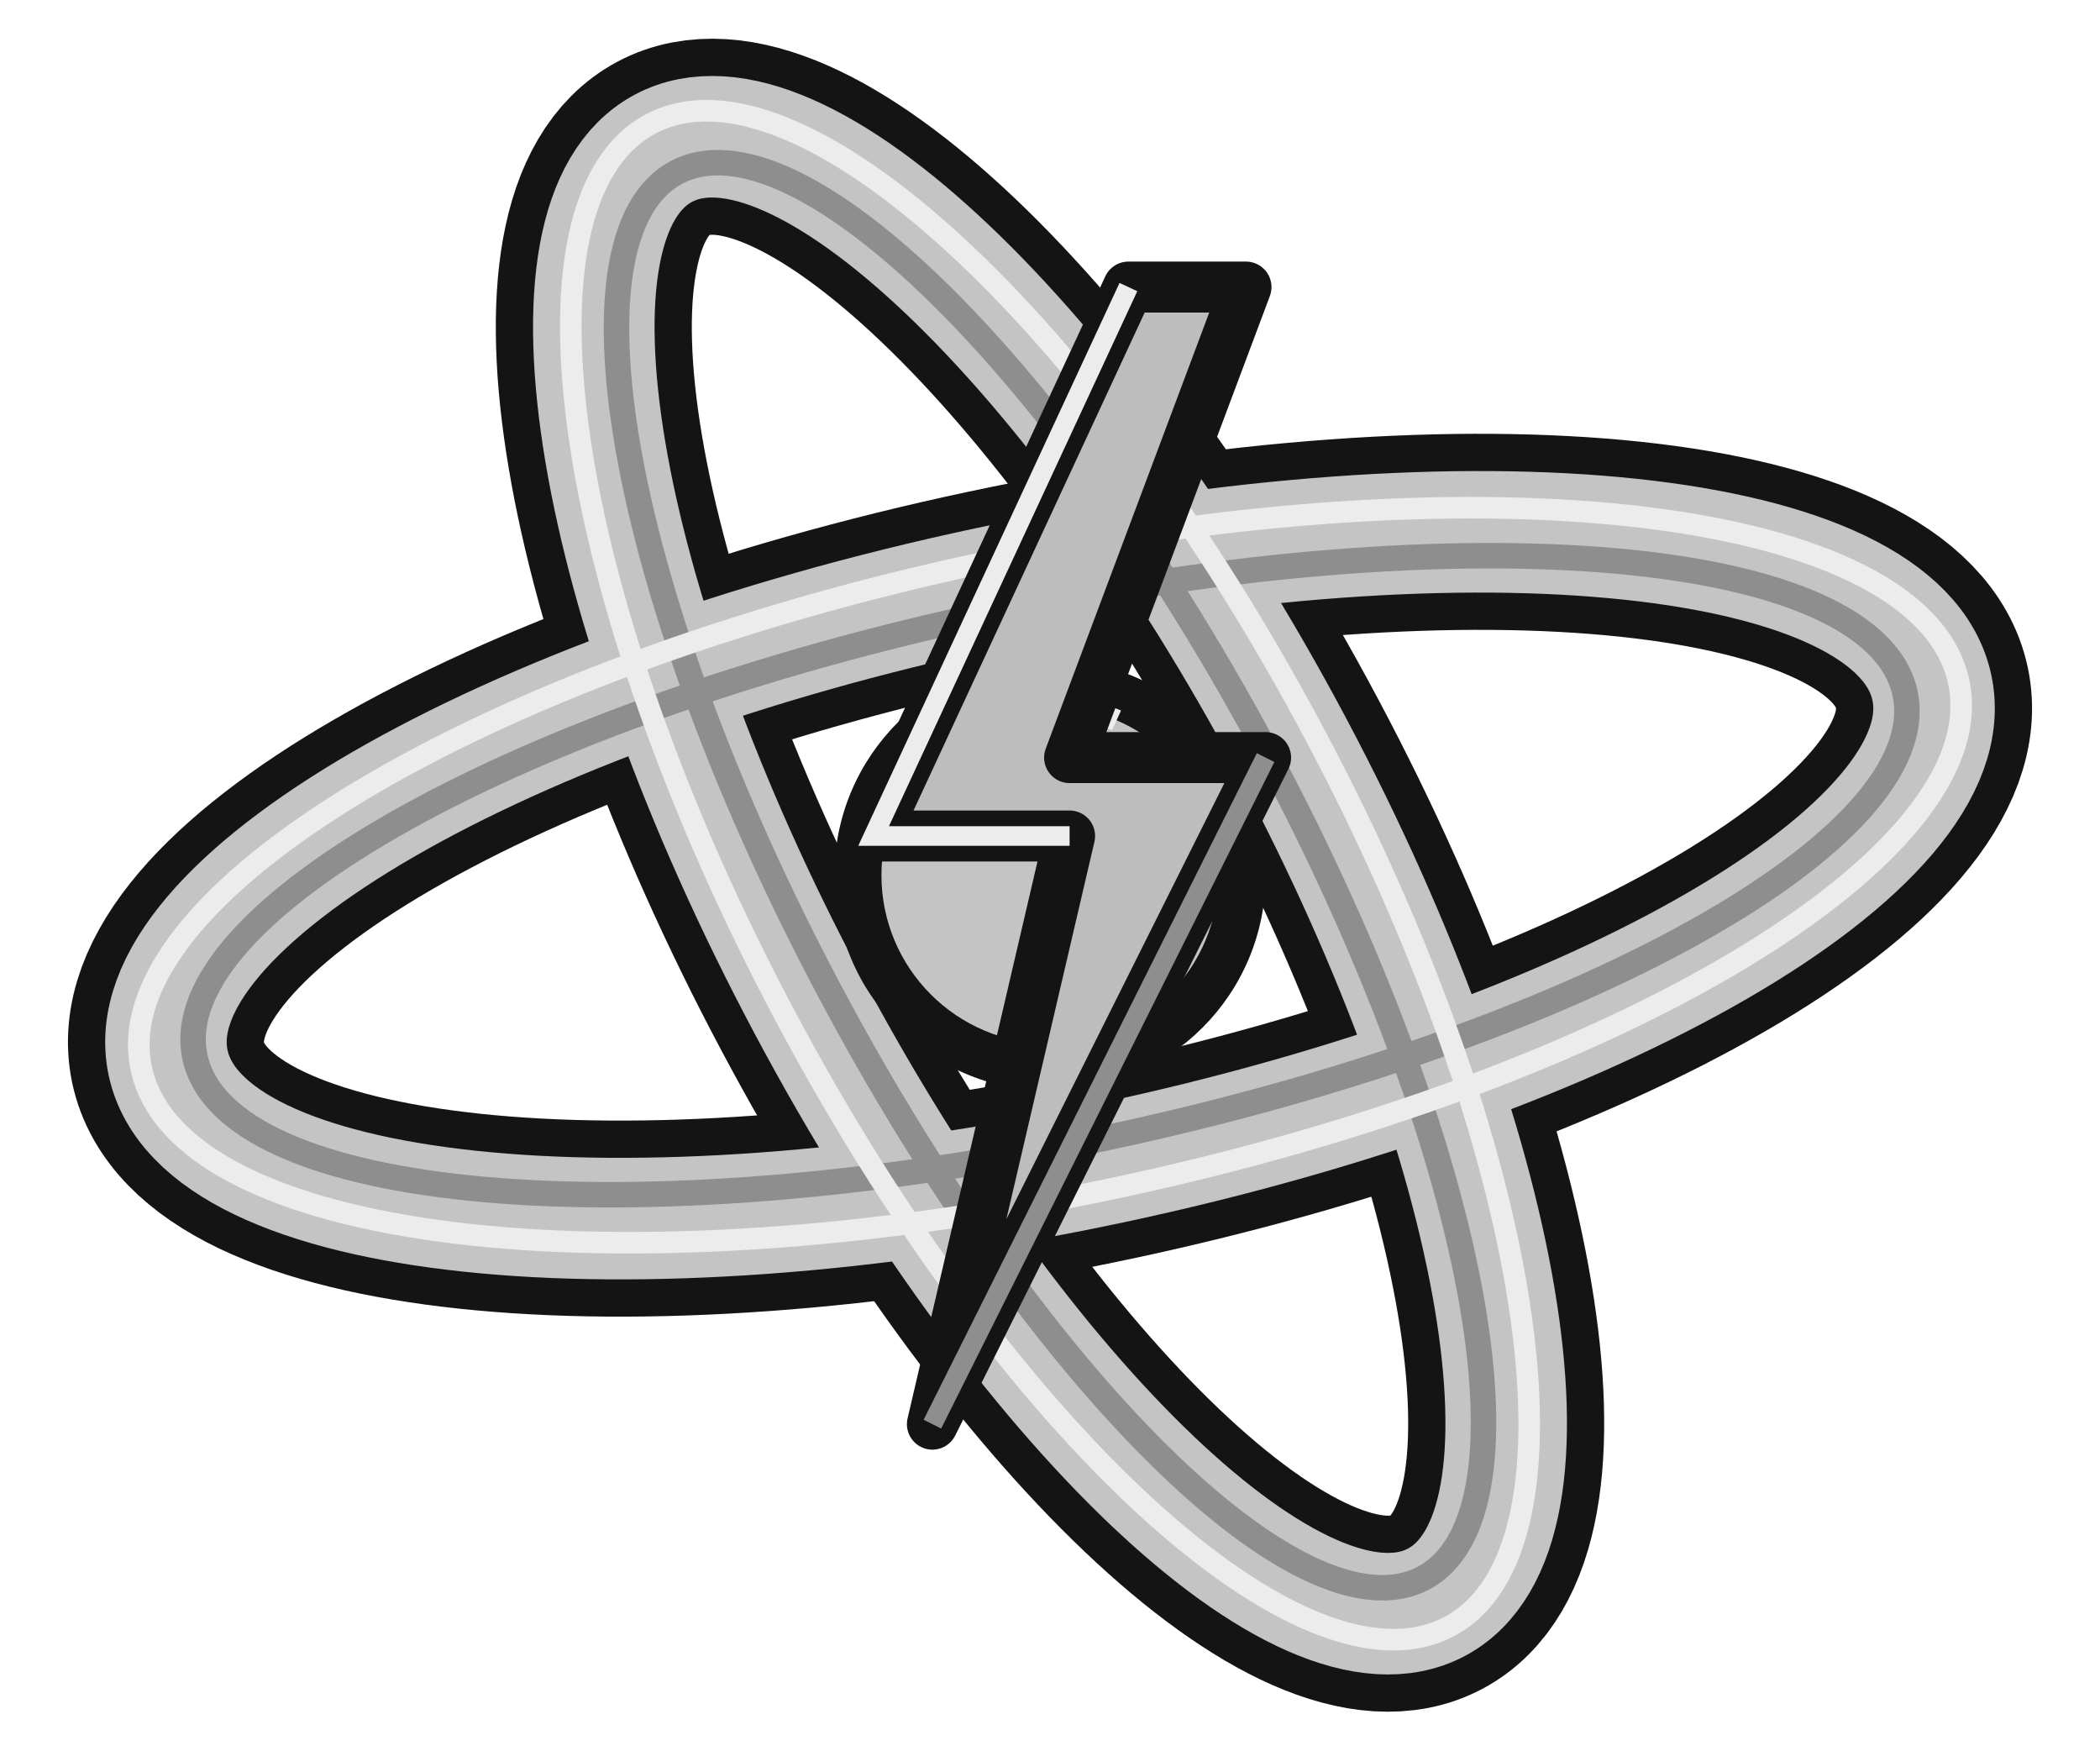
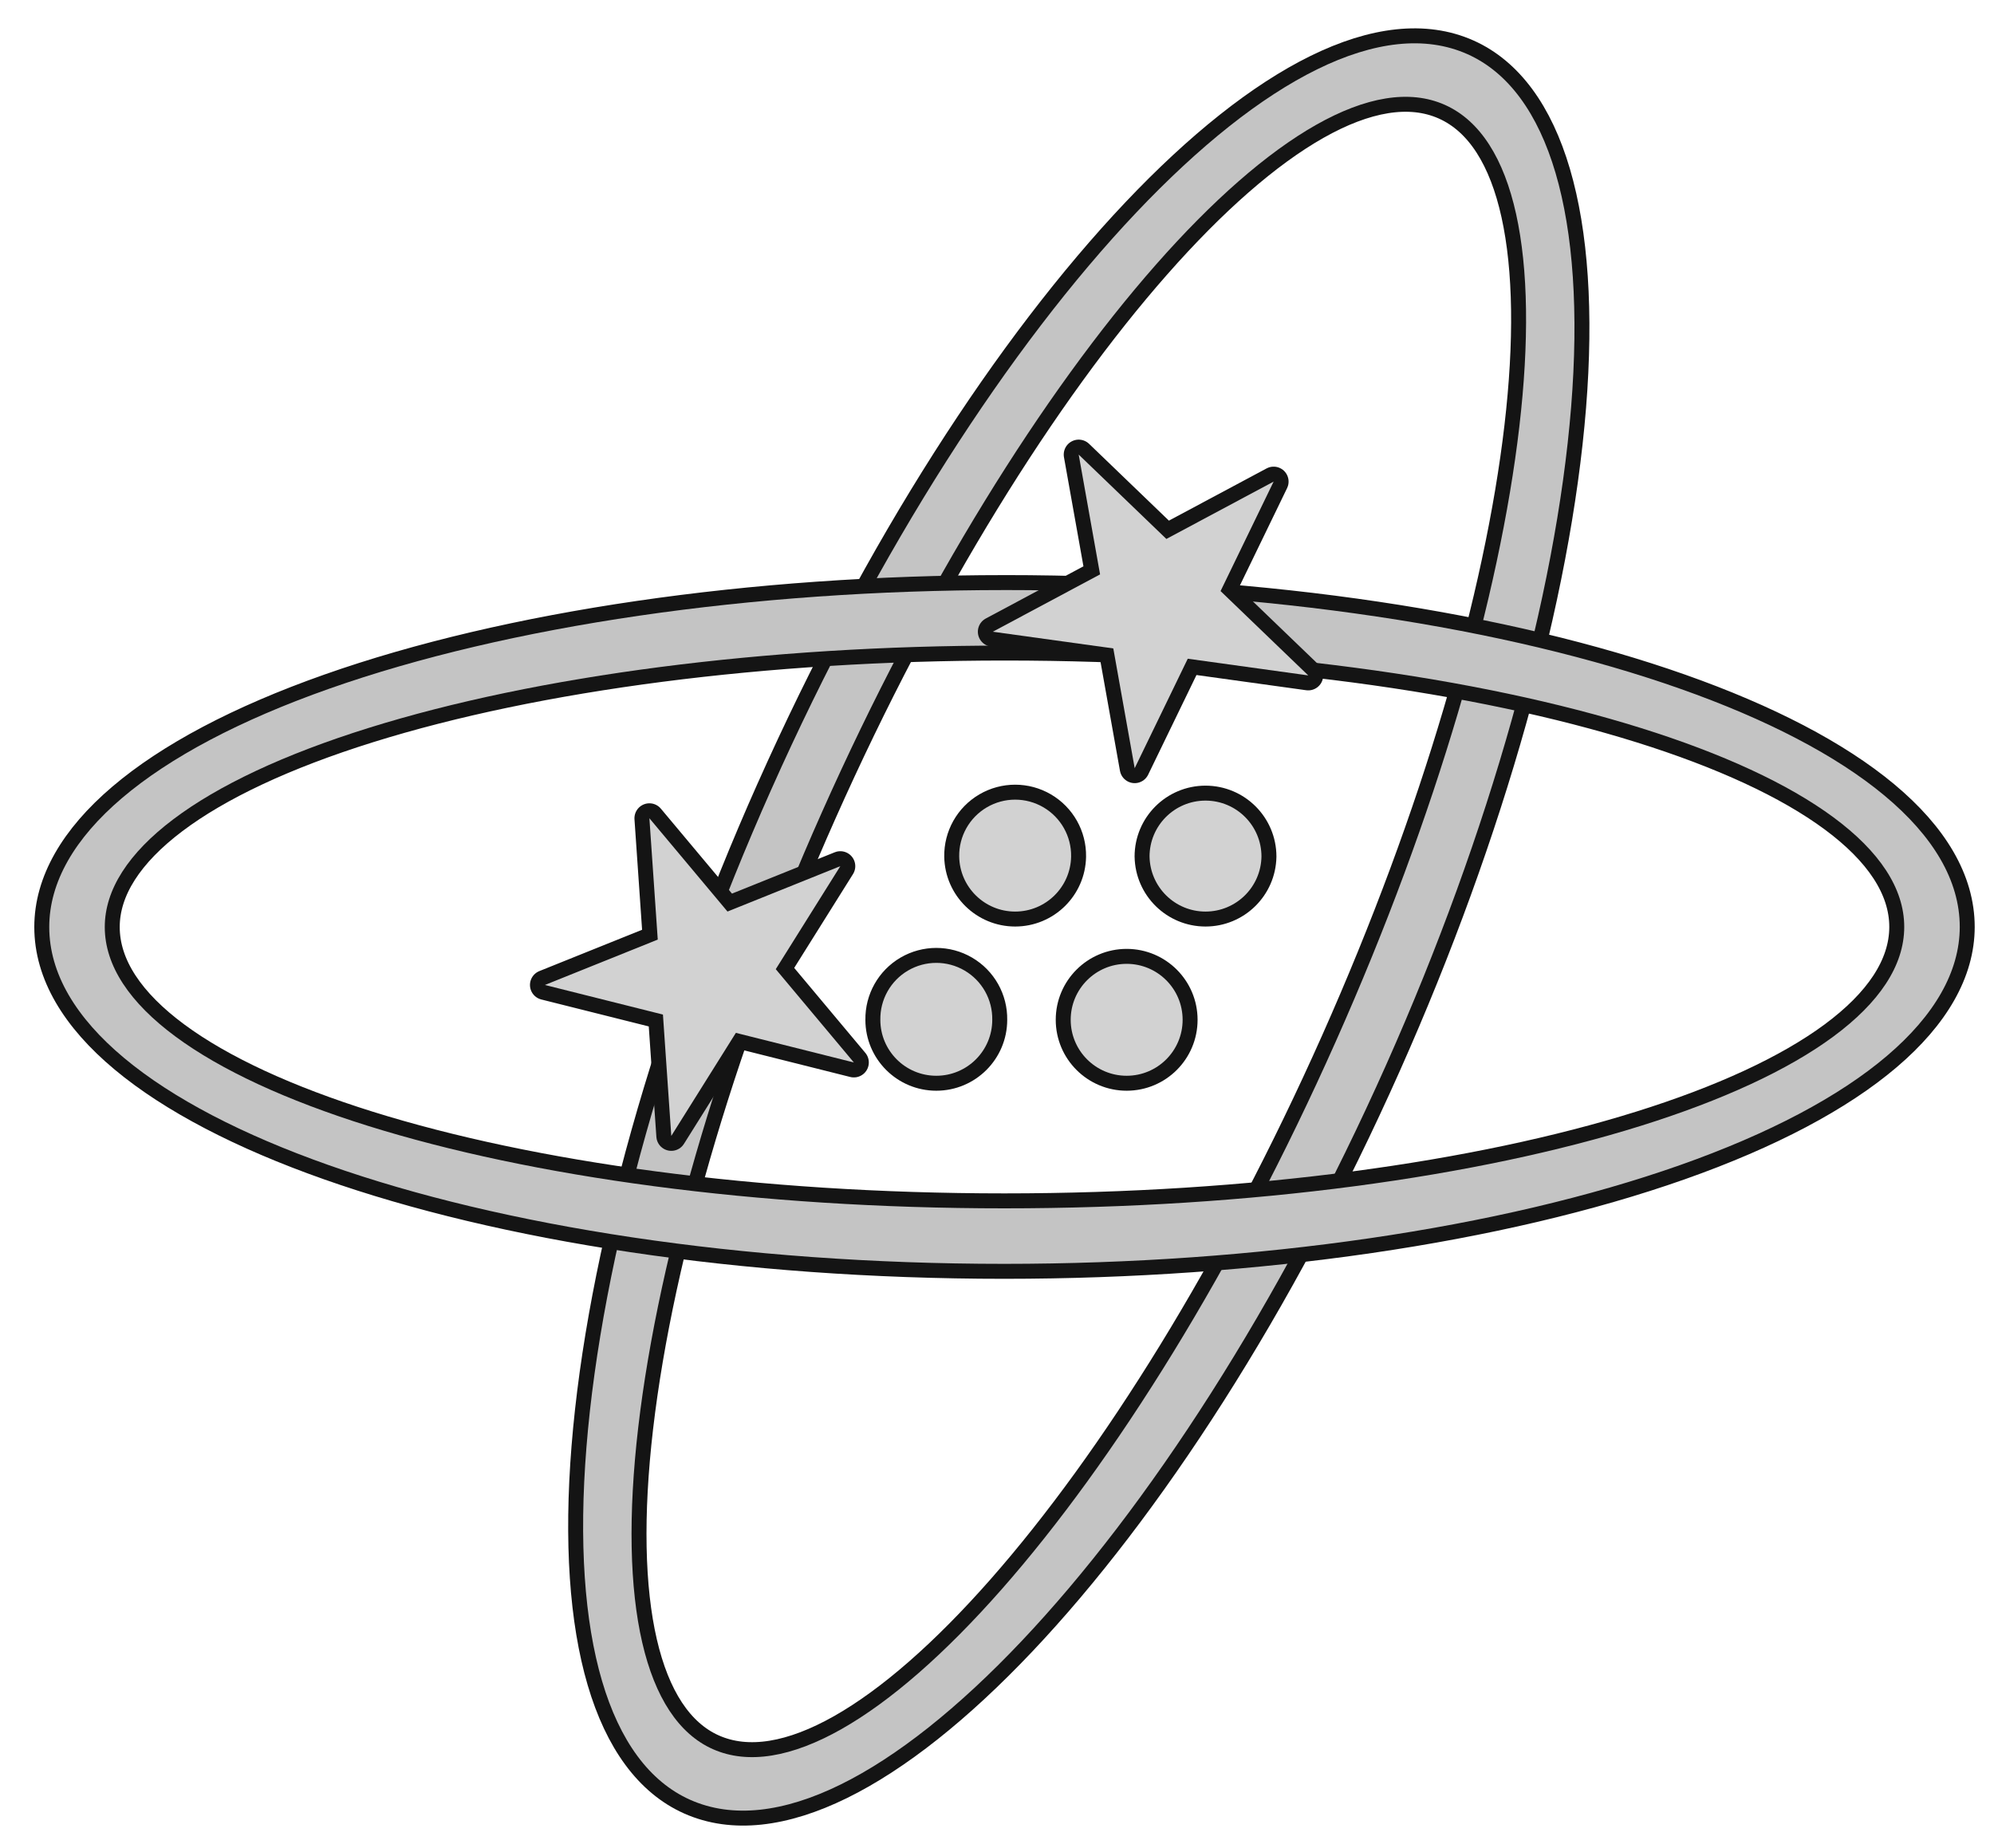
- <svg xmlns="http://www.w3.org/2000/svg" width="1.5in" height="1.25in" viewBox="0 0 120 100">
-   <g transform="translate(60 50) scale(1.12)">
-     <g fill="none" stroke-linecap="round">
-       <g stroke="#141414" stroke-width="10">
-         <ellipse rx="46" ry="15" transform="rotate(-12)" />
-         <ellipse rx="42" ry="14" transform="rotate(62)" />
-       </g>
-       <g stroke="#c4c4c4" stroke-width="6.2">
-         <ellipse rx="46" ry="15" transform="rotate(-12)" />
-         <ellipse rx="42" ry="14" transform="rotate(62)" />
-       </g>
-       <g stroke="#8e8e8e" stroke-width="1.3">
-         <ellipse rx="44.6" ry="13.7" transform="rotate(-12)" />
-         <ellipse rx="40.6" ry="12.7" transform="rotate(62)" />
-       </g>
-       <g stroke="#ececec" stroke-width="1.1">
-         <ellipse rx="47.4" ry="16.3" transform="rotate(-12)" />
-         <ellipse rx="43.4" ry="15.3" transform="rotate(62)" />
-       </g>
-     </g>
-     <circle r="11" fill="#141414" />
-     <circle r="8.6" fill="#c4c4c4" />
-     <circle r="8.6" fill="none" stroke="#ececec" stroke-width="1.1" stroke-dasharray="14 40" transform="rotate(200)" />
-     <polygon points="4,-30 -9,-2 1,-2 -6,28 11,-6 1,-6 10,-30" fill="#bdbdbd" stroke="#141414" stroke-width="2.6" stroke-linejoin="round" />
-     <polyline points="4,-30 -9,-2 1,-2" fill="none" stroke="#ececec" stroke-width="1" />
-     <polyline points="11,-6 -6,28" fill="none" stroke="#8e8e8e" stroke-width="1" />
-   </g>
+ <svg xmlns="http://www.w3.org/2000/svg" width="144" height="1.39in" viewBox="420 335.5 120 111">
+   <path fill="#c4c4c4" stroke="#141414" stroke-linejoin="round" stroke-width="1.8" d="M466.41 382.927c12.917-29.01 31.678-48.83 41.902-44.267 4.91 2.19 7.155 9.825 6.24 21.225-.914 11.4-4.913 25.63-11.116 39.562-12.918 29.01-31.679 48.83-41.903 44.267-4.91-2.19-7.155-9.825-6.24-21.225.914-11.4 4.913-25.63 11.116-39.562zm3.05 1.361c-5.843 13.122-9.817 26.433-11.05 37.006-1.231 10.572.38 17.54 4.482 19.369 8.54 3.81 25.326-15.252 37.493-42.577s15.108-52.565 6.569-56.375-25.327 15.252-37.494 42.577z" paint-order="stroke fill" />
+   <path fill="#c4c4c4" stroke="#141414" stroke-linejoin="round" stroke-width="1.8" d="M480.464 370.91c31.75 0 57.482 9.078 57.475 20.276-.004 5.377-6.064 10.534-16.847 14.337s-25.407 5.938-40.654 5.938c-31.75 0-57.481-9.077-57.474-20.275.003-5.377 6.063-10.535 16.847-14.337 10.783-3.802 25.407-5.938 40.653-5.938zm-.002 3.342c-14.36 0-28.134 1.784-38.29 4.96-10.157 3.175-15.864 7.483-15.867 11.974-.006 9.353 24.231 16.934 54.136 16.934 29.904 0 54.151-7.581 54.157-16.934s-24.232-16.934-54.136-16.934z" paint-order="stroke fill" />
+   <path fill="#d2d2d2" stroke="#141414" stroke-linejoin="round" stroke-width="1.8" d="m479.748 373.418 6.455-3.45-1.287-7.21 5.277 5.077 6.455-3.451-3.194 6.588 5.277 5.076-7.251-1.005-3.194 6.588-1.287-7.208zm-2.023 13.532a3.368 3.368 0 1 1 6.735 0 3.368 3.368 0 0 1-6.735 0zm-4.745 9.824a3.368 3.368 0 1 1 6.735-.001 3.368 3.368 0 0 1-6.736.001zm16.2-9.824a3.368 3.368 0 1 1 6.736 0 3.368 3.368 0 0 1-6.735 0zm-4.745 9.824a3.368 3.368 0 1 1 6.736-.001 3.368 3.368 0 0 1-6.736.001zm-31.641-2.097 6.79-2.731-.503-7.302 4.7 5.614 6.79-2.731-3.885 6.2 4.7 5.614-7.101-1.782-3.886 6.201-.503-7.302z" paint-order="stroke fill" />
</svg>
